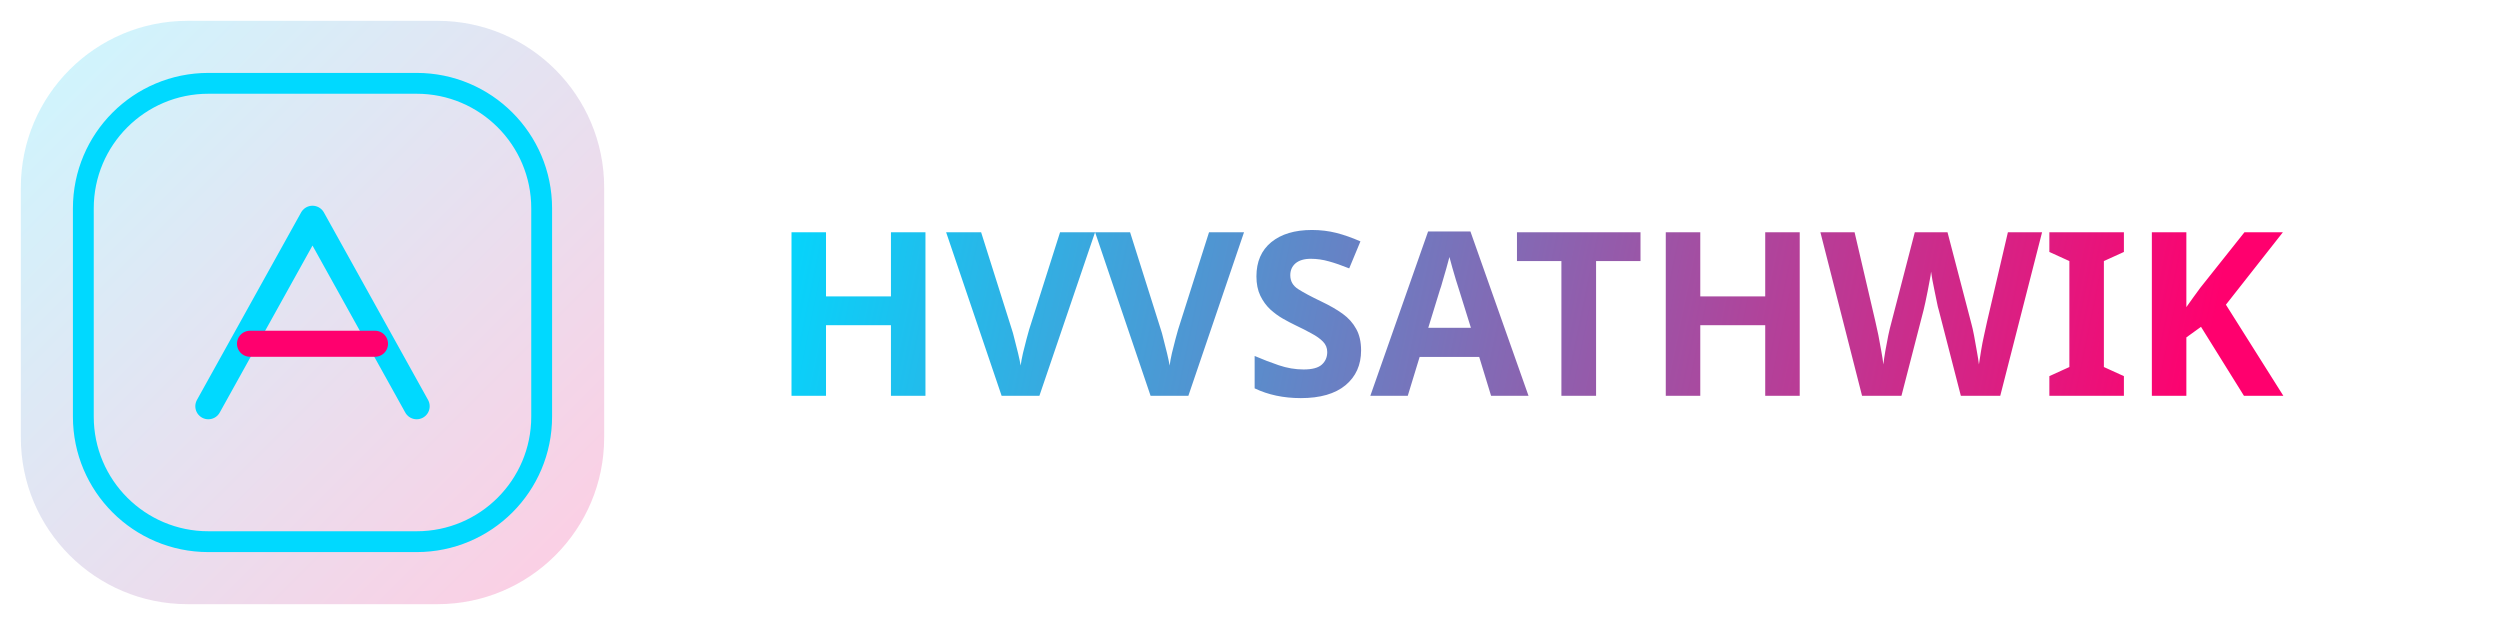
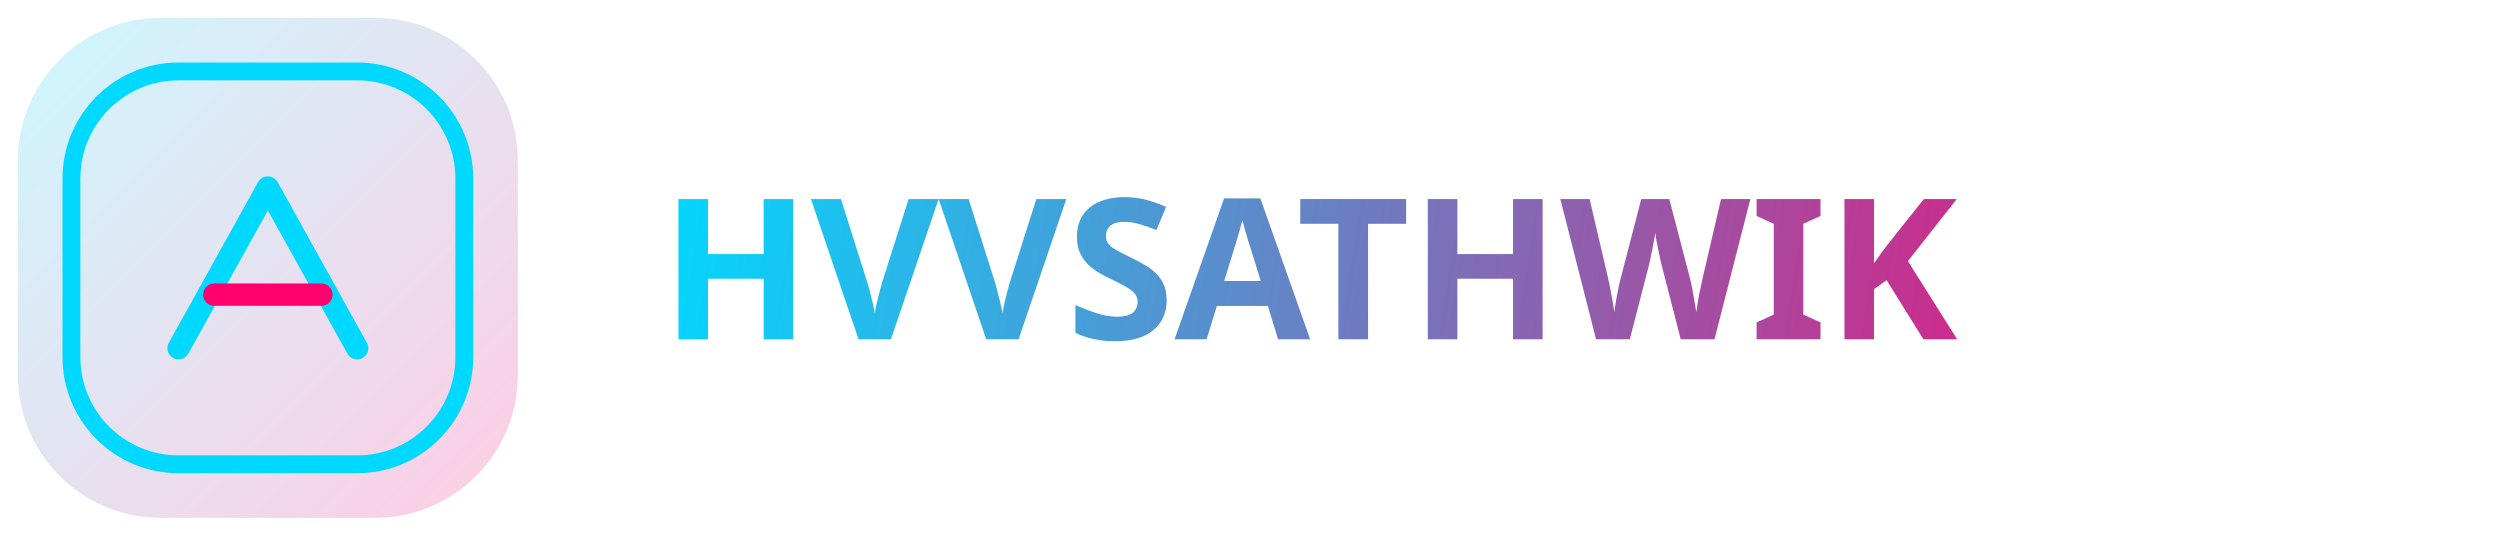
- <svg xmlns="http://www.w3.org/2000/svg" width="240" height="60" viewBox="0 0 240 60" fill="none">
+ <svg xmlns="http://www.w3.org/2000/svg" width="280" height="60" viewBox="0 0 280 60" fill="none">
  <rect x="2" y="2" width="56" height="56" rx="16" fill="url(#paint0_linear)" opacity="0.2" />
  <rect x="8" y="8" width="44" height="44" rx="12" stroke="#00D9FF" stroke-width="2" />
  <path d="M20 39L30 21L40 39" stroke="#00D9FF" stroke-width="2.5" stroke-linecap="round" stroke-linejoin="round" />
  <path d="M24 33H36" stroke="#FF006E" stroke-width="2.5" stroke-linecap="round" />
  <text x="74" y="38" font-family="Orbitron, sans-serif" font-size="22" font-weight="700" fill="url(#paint1_linear)">HVVSATHWIK</text>
  <defs>
    <linearGradient id="paint0_linear" x1="2" y1="2" x2="58" y2="58" gradientUnits="userSpaceOnUse">
      <stop stop-color="#00D9FF" />
      <stop offset="1" stop-color="#FF006E" />
    </linearGradient>
-     <linearGradient id="paint1_linear" x1="74" y1="16" x2="210" y2="44" gradientUnits="userSpaceOnUse">
+     <linearGradient id="paint1_linear" x1="74" y1="16" x2="256" y2="44" gradientUnits="userSpaceOnUse">
      <stop stop-color="#00D9FF" />
      <stop offset="1" stop-color="#FF006E" />
    </linearGradient>
  </defs>
</svg>
